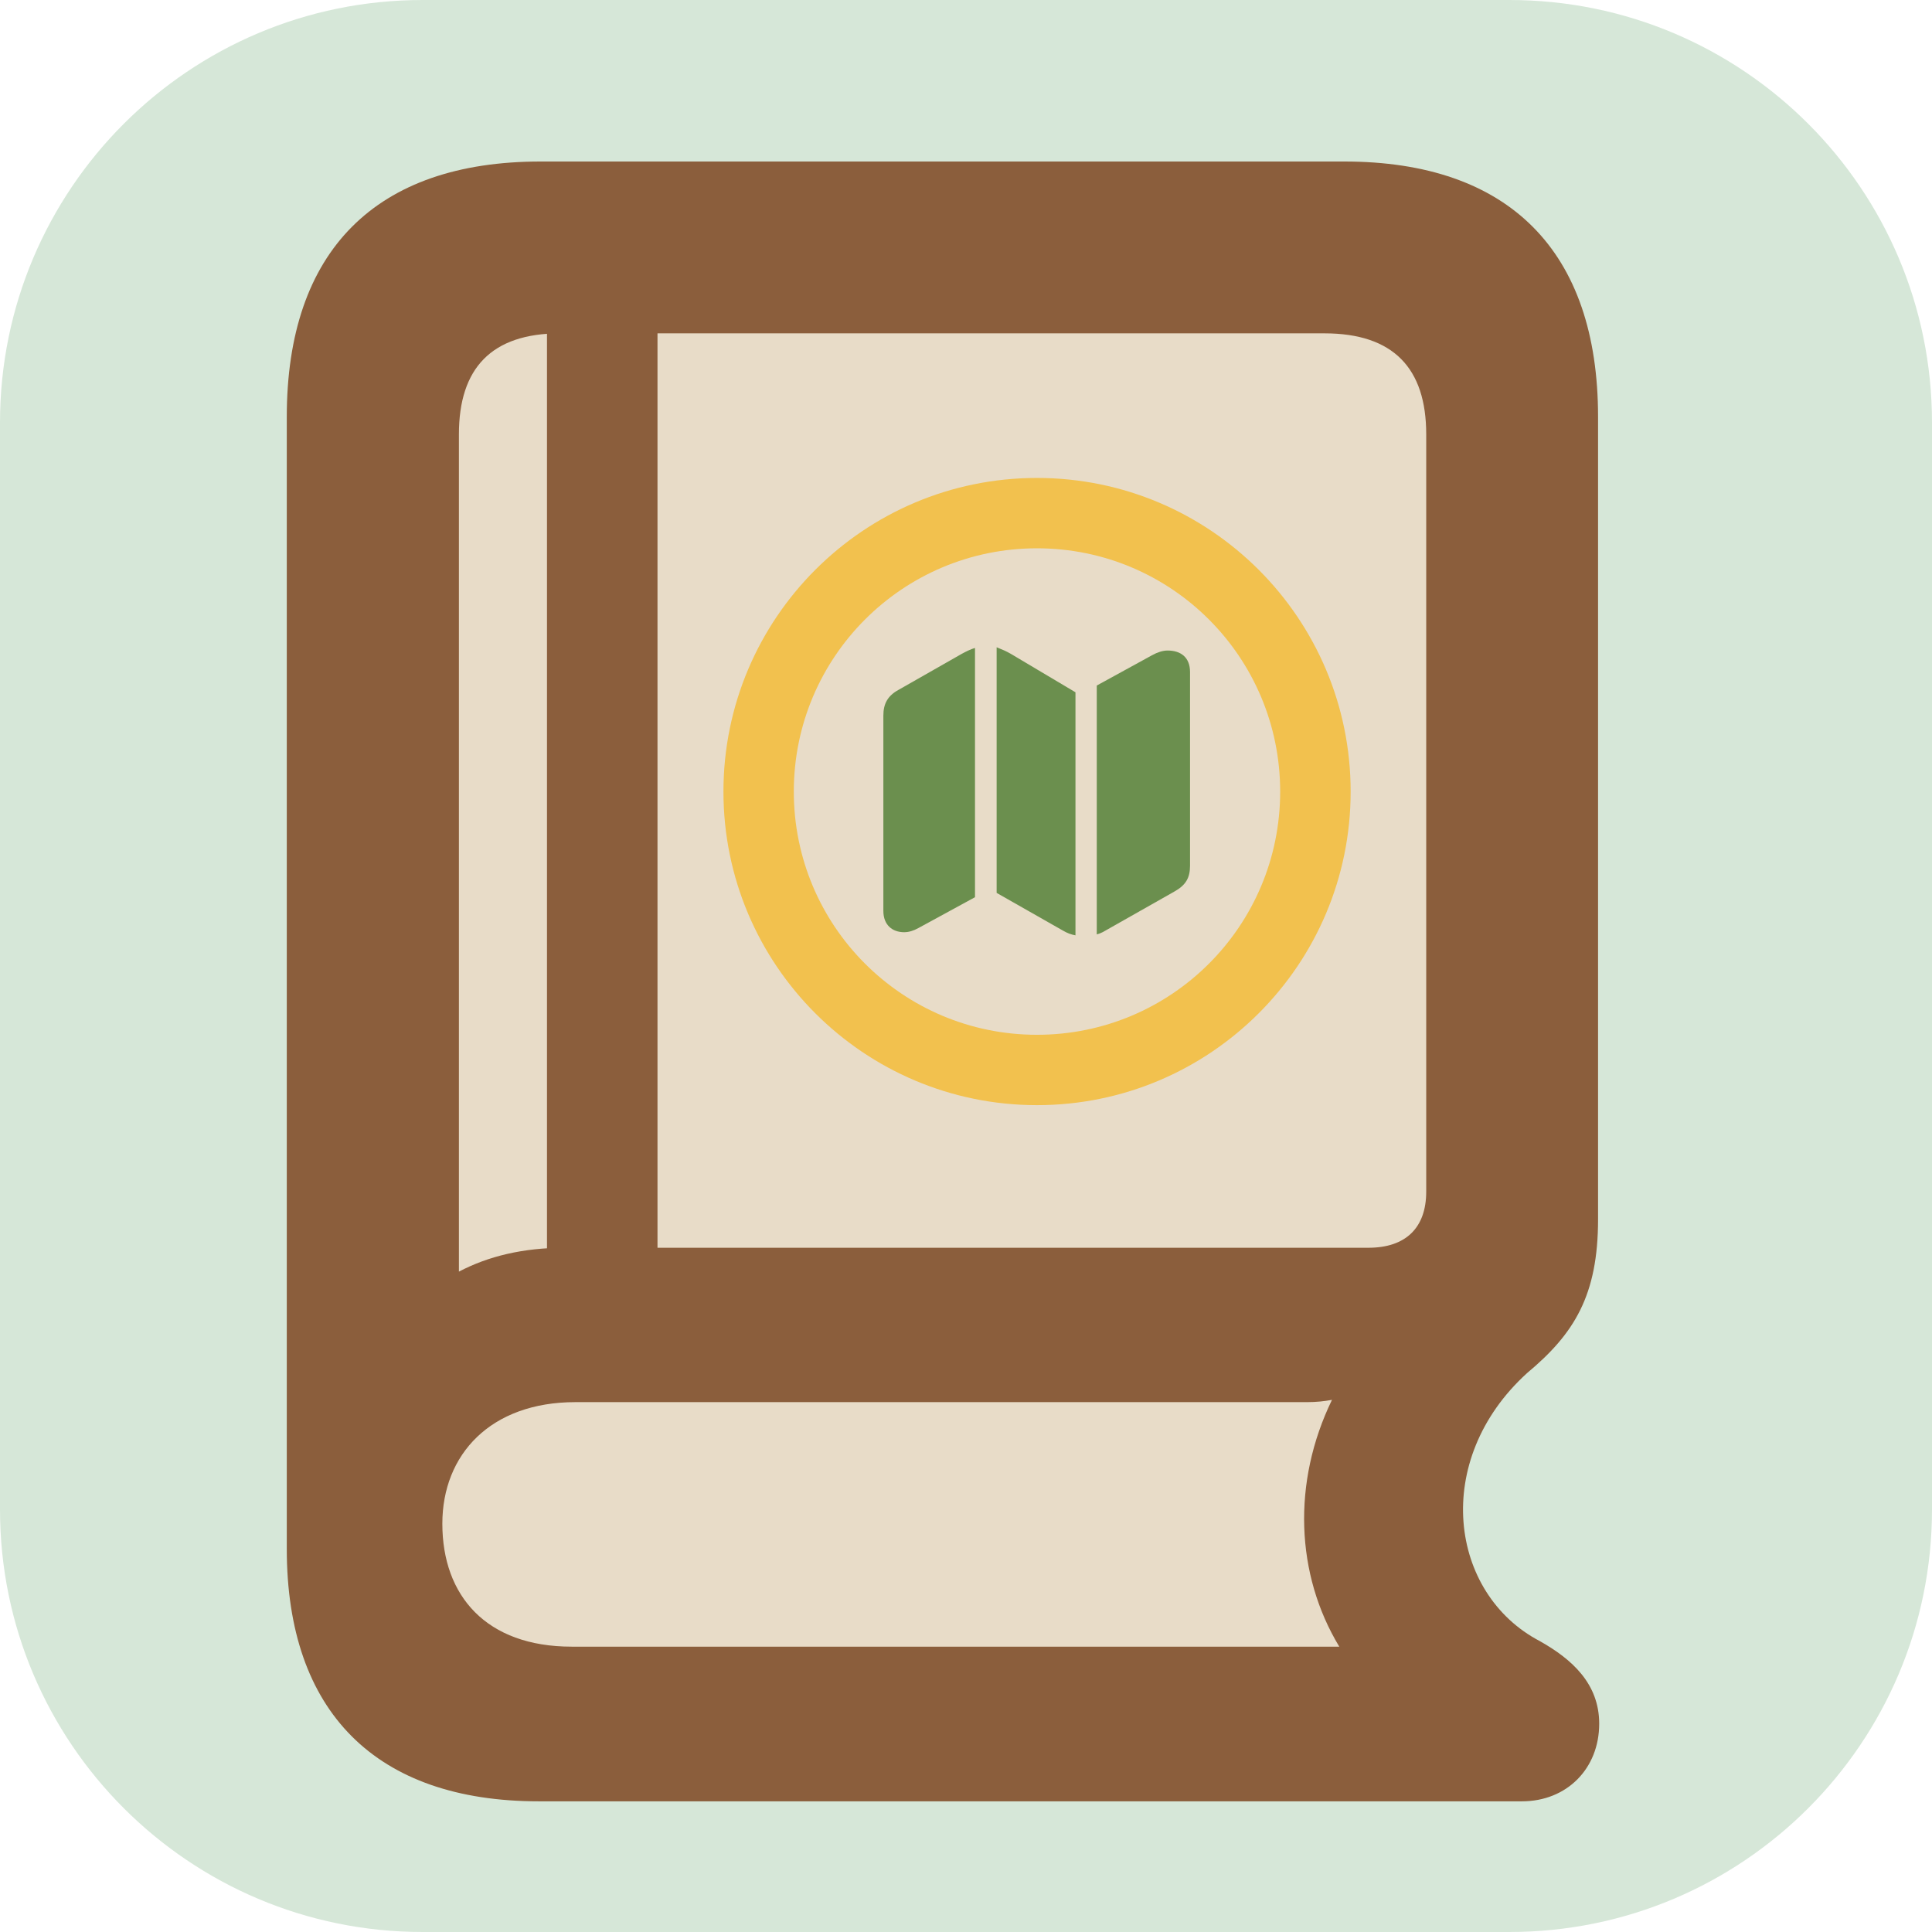
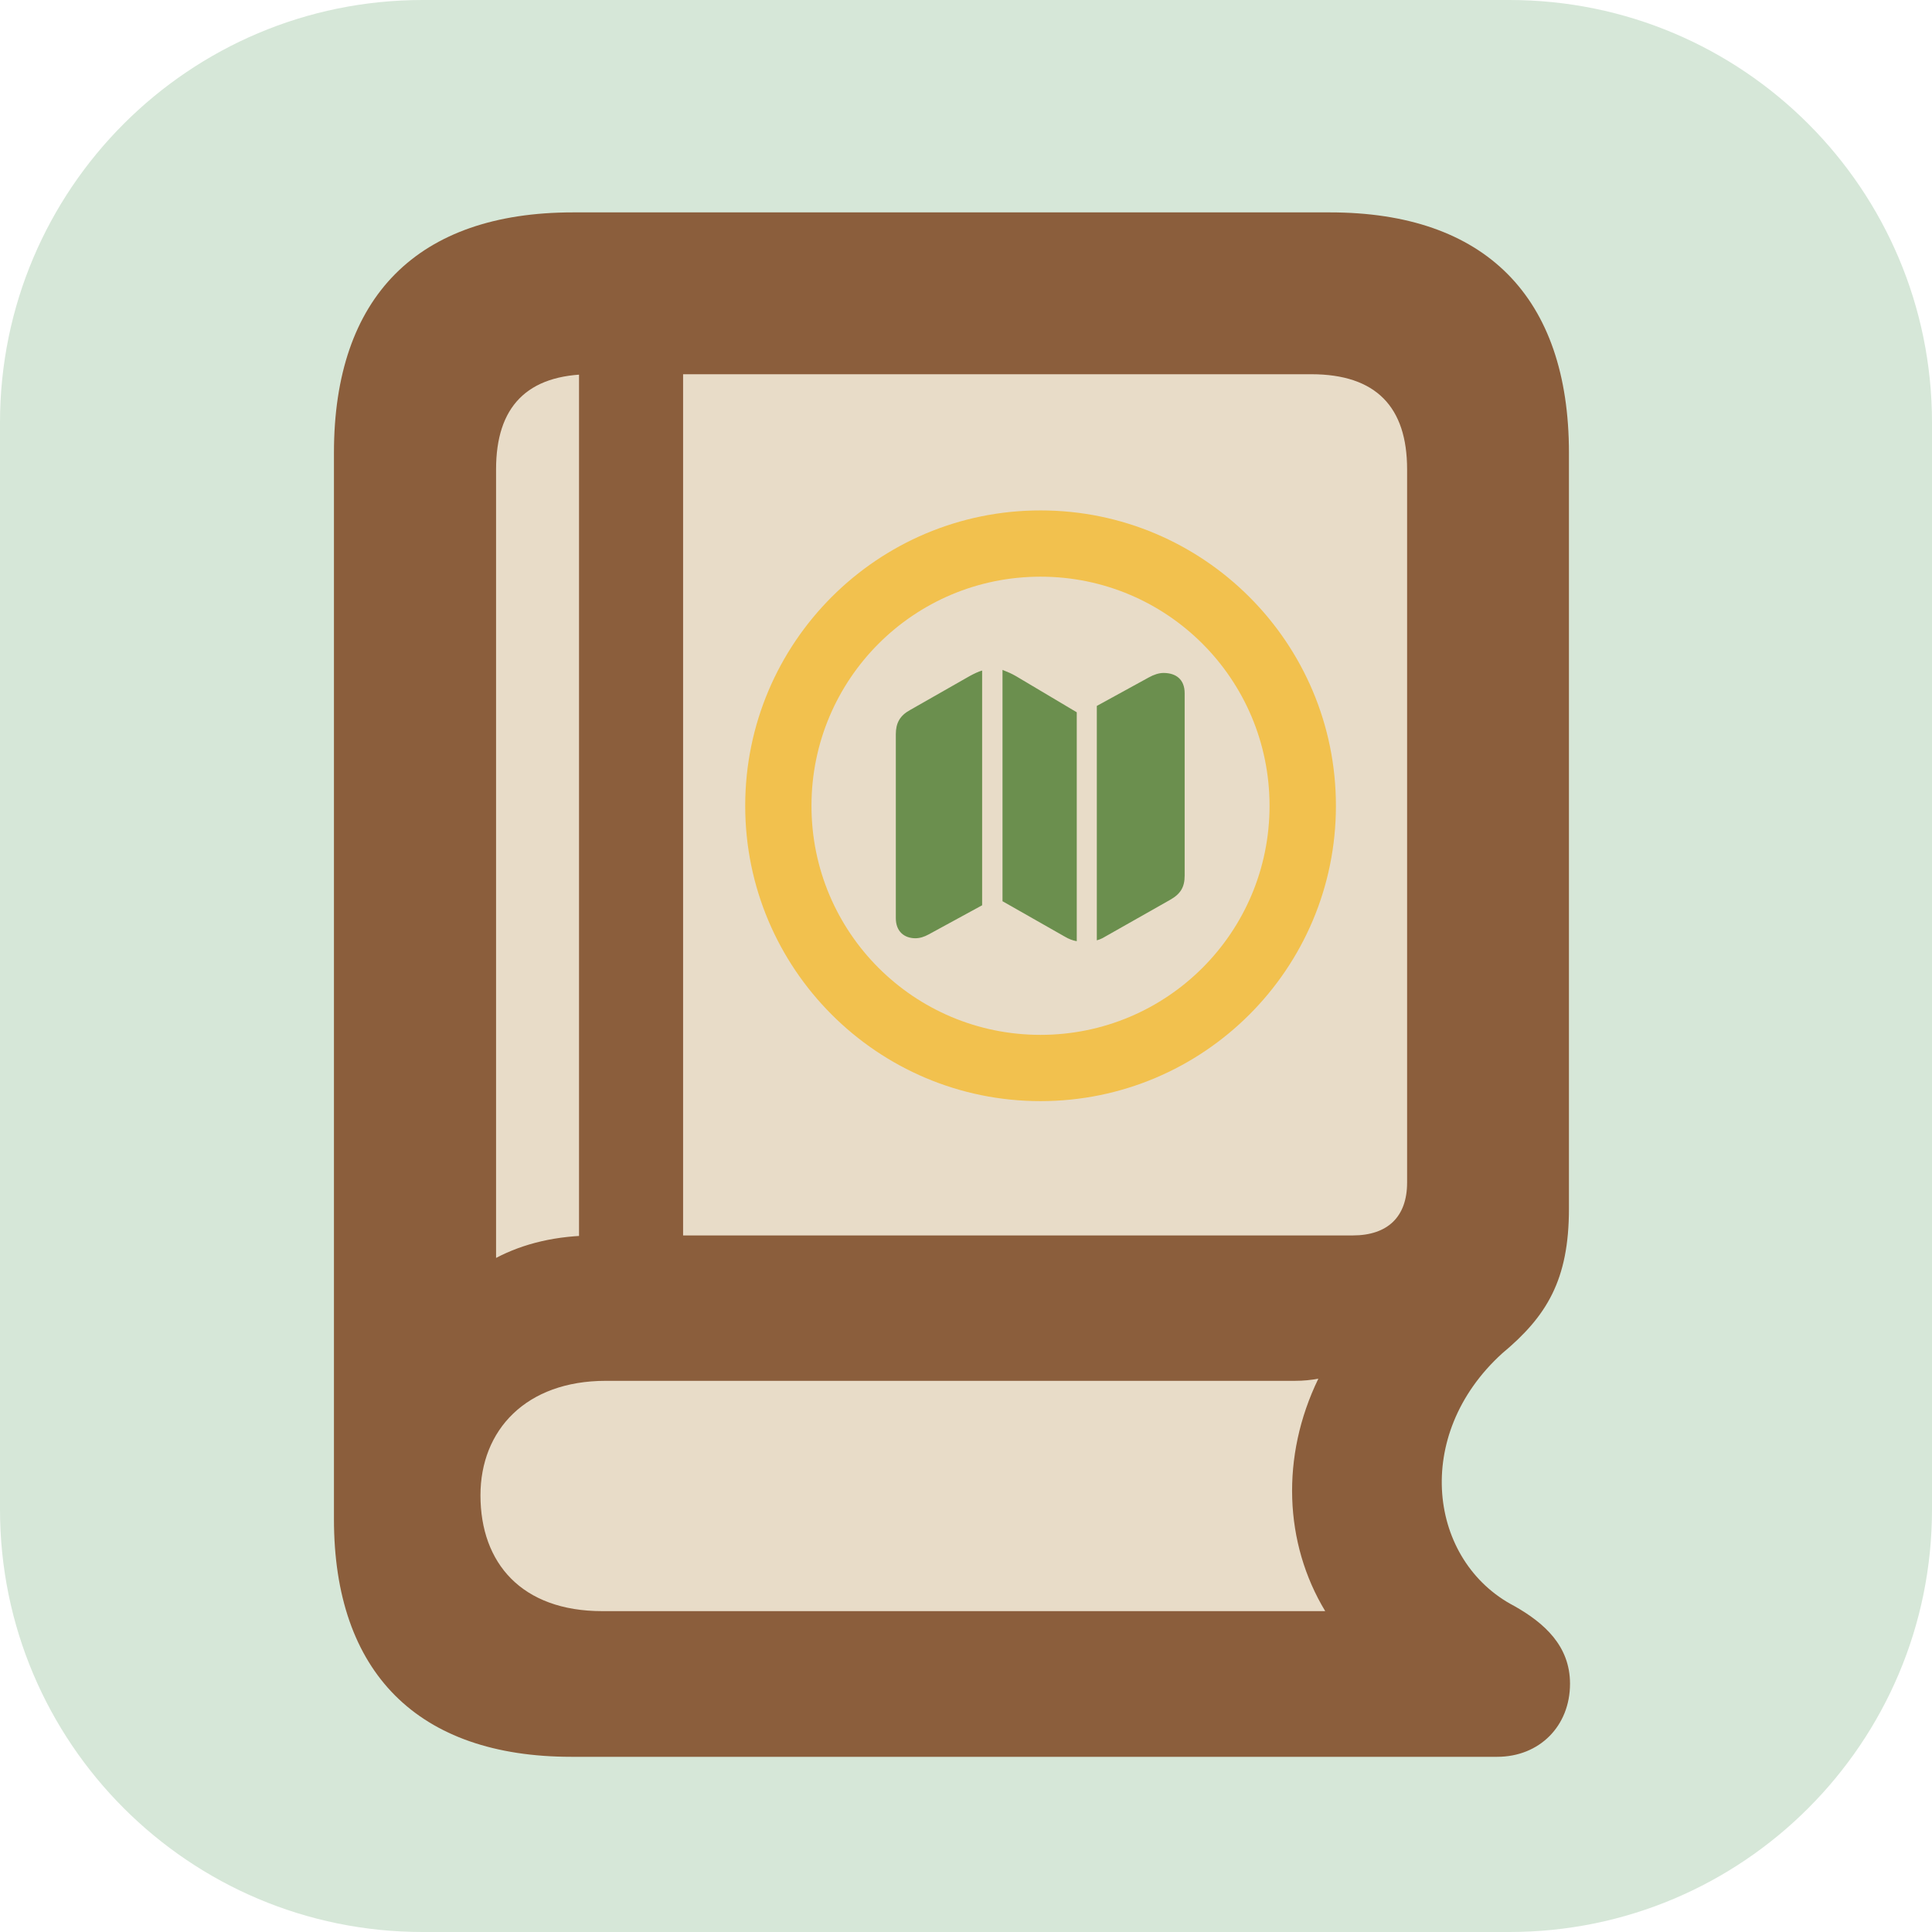
<svg xmlns="http://www.w3.org/2000/svg" viewBox="0 0 1024 1024">
  <rect fill="#D6E7D8" width="1024" height="1024" rx="224" />
-   <g transform="translate(152 85) scale(26.3)">
+   <g transform="translate(177 112) scale(24.77)" comment="80%">
    <g>
      <rect fill="#E8DCC8" height="27" width="20" x="3" y="3" />
      <path fill="#8B5E3C" d="M5.08 33.07L24.891 33.07C25.793 33.07 26.449 32.414 26.449 31.506C26.449 30.697 25.898 30.205 25.254 29.842C23.426 28.887 23.062 26.197 24.996 24.439C25.945 23.648 26.426 22.875 26.426 21.34L26.426 5.168C26.426 1.828 24.633 0.023 21.311 0.023L5.115 0.023C1.793 0.023 0 1.822 0 5.168L0 27.984C0 31.271 1.799 33.07 5.08 33.07ZM3.469 22.395L3.469 5.52C3.469 4.189 4.125 3.486 5.508 3.486L20.912 3.486C22.301 3.486 22.963 4.189 22.963 5.52L22.963 20.783C22.963 21.51 22.553 21.914 21.797 21.914L5.602 21.914C4.764 21.914 4.061 22.084 3.469 22.395ZM5.742 29.953C4.02 29.953 3.135 28.928 3.135 27.475C3.135 26.08 4.107 25.025 5.818 25.025L20.561 25.025C20.748 25.025 20.906 25.008 21.064 24.979C20.256 26.643 20.332 28.5 21.211 29.953ZM5.244 23.35L7.471 23.35L7.471 2.566L5.244 2.566Z" />
    </g>
    <g transform="scale(0.4) translate(22 16)">
      <path fill="#F2C14E" d="M15.797 31.6C24.521 31.6 31.6 24.521 31.6 15.803C31.6 7.078 24.521 0 15.797 0C7.072 0 0 7.078 0 15.803C0 24.521 7.072 31.6 15.797 31.6ZM15.797 28.055C9.023 28.055 3.545 22.576 3.545 15.803C3.545 9.029 9.023 3.545 15.797 3.545C22.57 3.545 28.049 9.029 28.049 15.803C28.049 22.576 22.57 28.055 15.797 28.055Z" />
      <path fill="#6B8F4E" d="M8.057 21.814C8.057 22.523 8.508 22.887 9.105 22.887C9.34 22.887 9.58 22.811 9.814 22.682L12.674 21.123L12.674 8.566C12.486 8.619 12.27 8.719 12.012 8.859L8.812 10.682C8.279 10.975 8.057 11.373 8.057 11.971ZM13.764 20.906L17.104 22.805C17.314 22.928 17.508 23.004 17.736 23.045L17.736 10.799L14.484 8.865C14.203 8.707 14.109 8.672 13.764 8.531ZM18.809 22.998C18.902 22.975 19.008 22.934 19.113 22.881L22.723 20.836C23.297 20.514 23.508 20.145 23.508 19.535L23.508 9.779C23.508 9.041 23.045 8.695 22.377 8.695C22.125 8.695 21.855 8.789 21.598 8.93L18.809 10.459Z" />
    </g>
  </g>
</svg>
